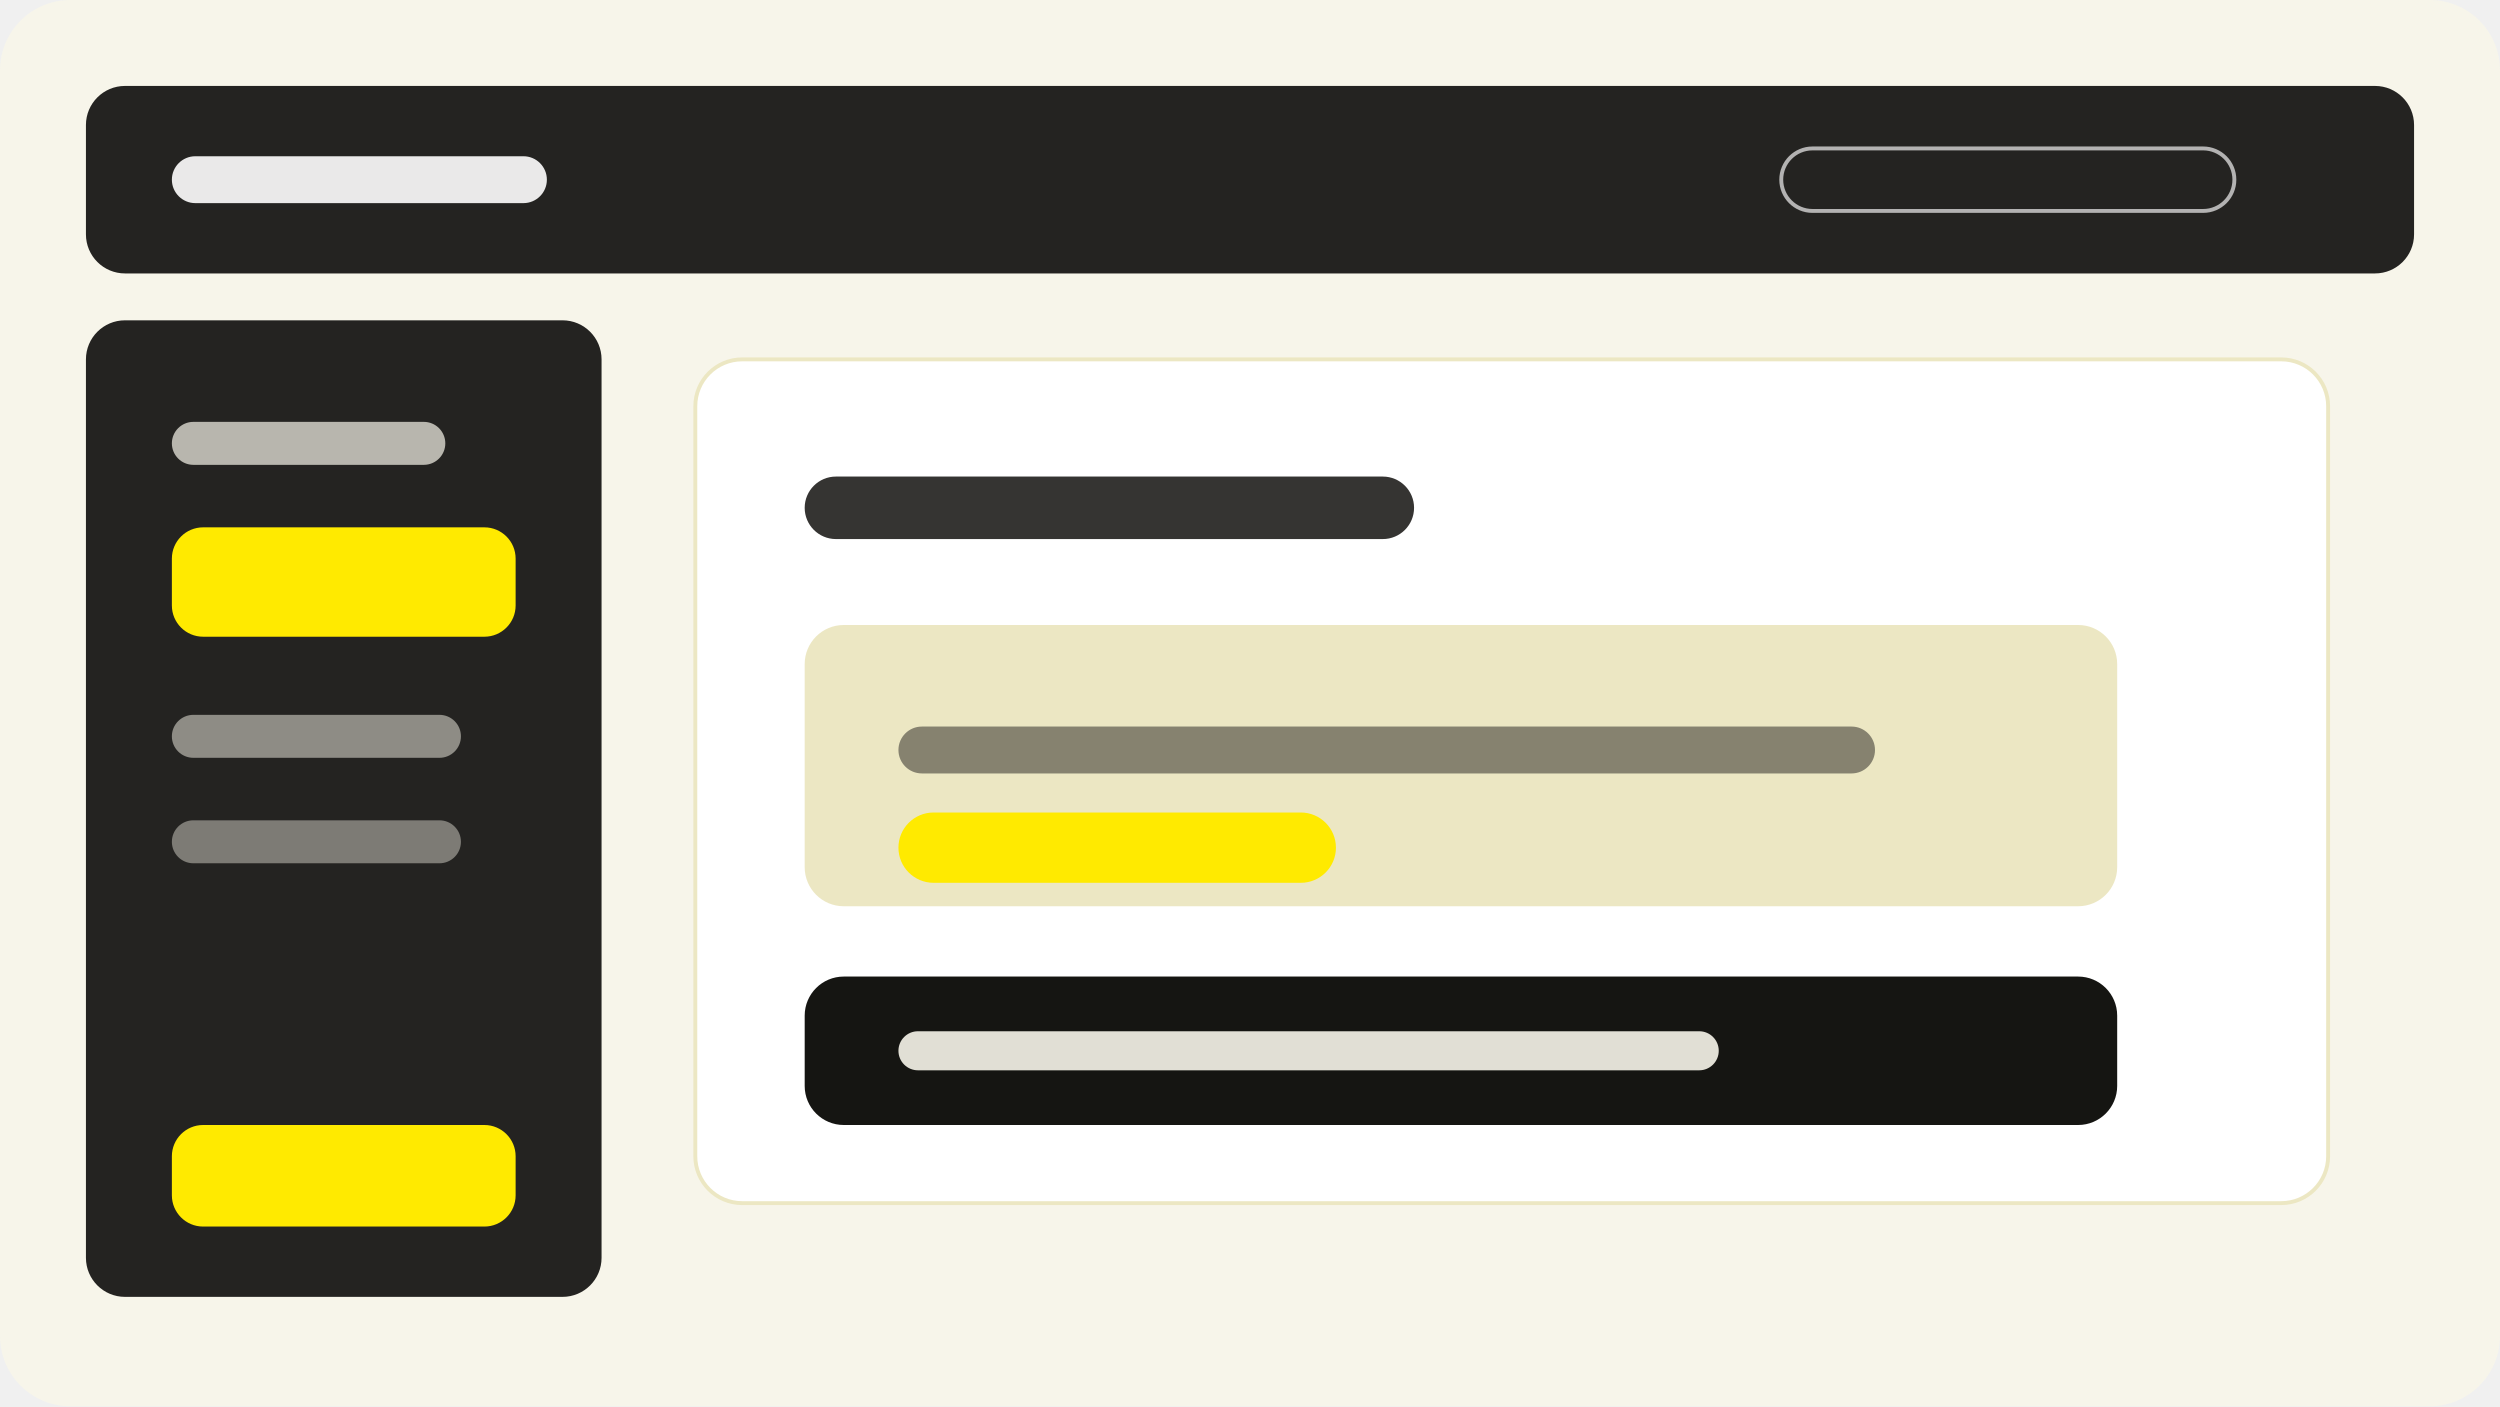
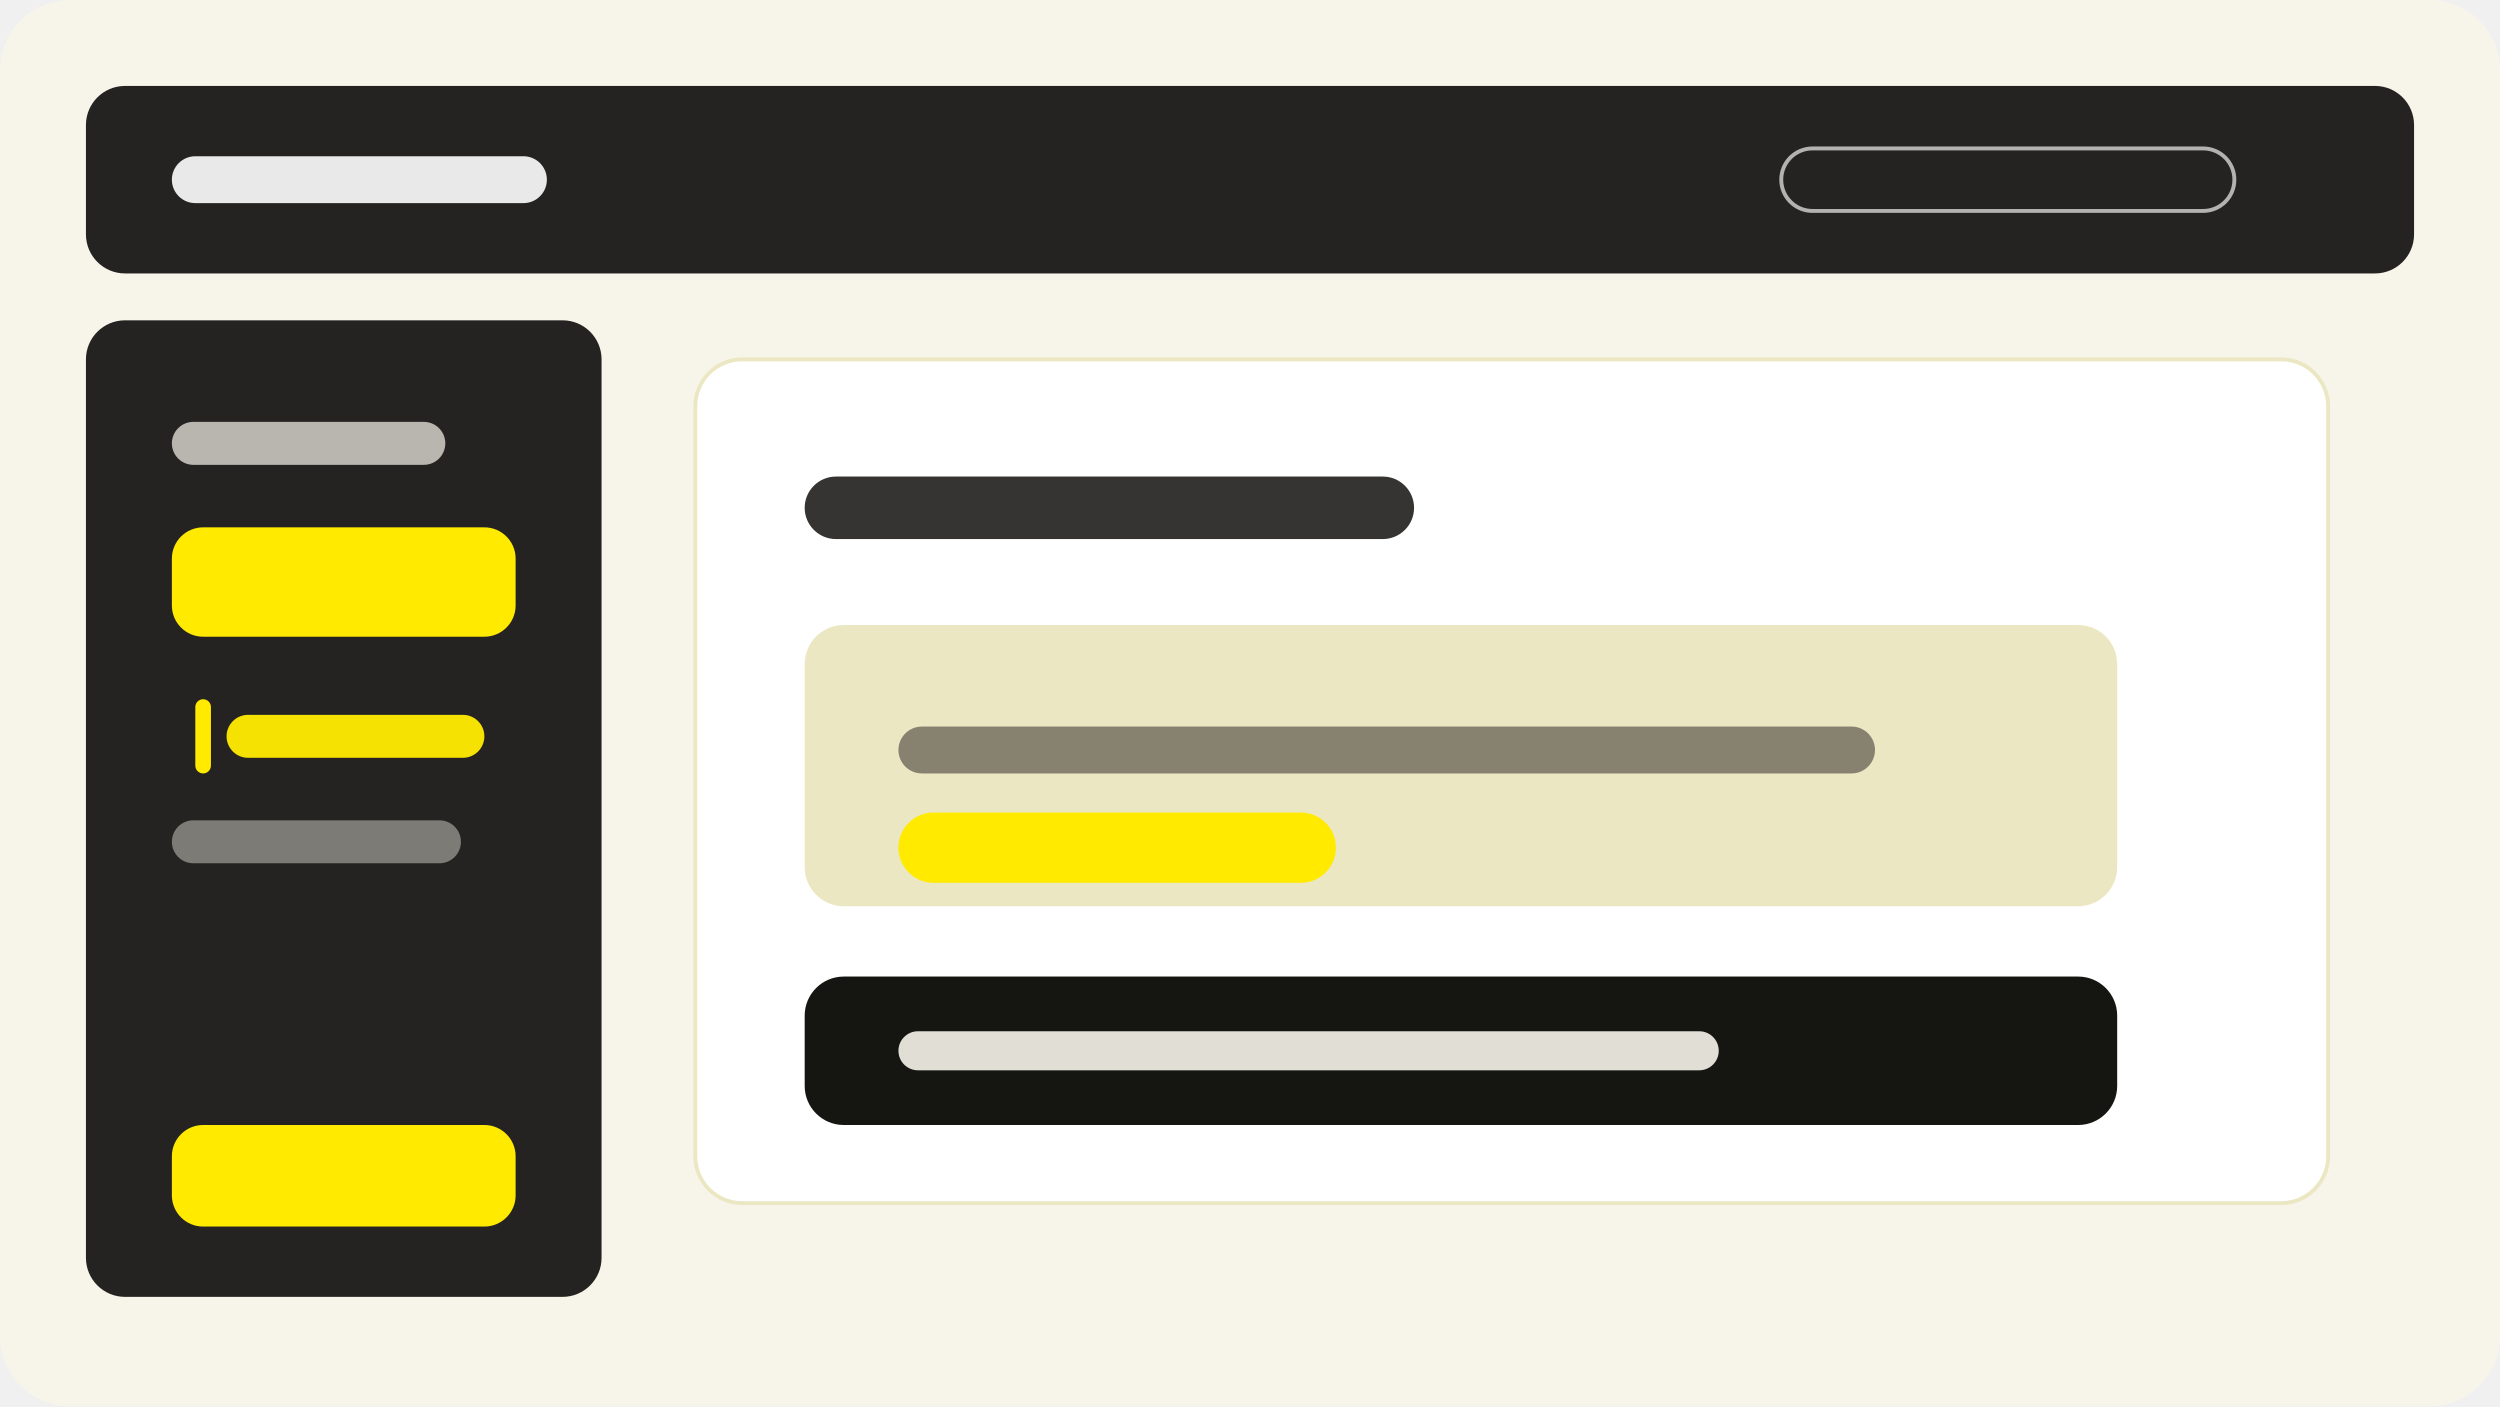
<svg xmlns="http://www.w3.org/2000/svg" width="640" height="360" viewBox="0 0 640 360" role="img" aria-label="Pixelrobots light preview">
  <rect width="640" height="360" rx="18" fill="#f7f5ea" />
  <rect x="22" y="22" width="596" height="48" rx="10" fill="#242321" />
  <rect x="44" y="40" width="96" height="12" rx="6" fill="#ffffff" opacity="0.9" />
  <rect x="456" y="38" width="116" height="16" rx="8" fill="none" stroke="#ffffff" opacity="0.65" />
  <rect x="22" y="82" width="132" height="250" rx="10" fill="#242321" />
  <rect x="44" y="108" width="70" height="11" rx="5.5" fill="#f7f5ea" opacity="0.7" />
  <rect x="44" y="135" width="88" height="28" rx="8" fill="#ffea00" />
-   <rect x="44" y="183" width="74" height="11" rx="5.5" fill="#f7f5ea" opacity="0.5" />
+   <rect x="58" y="183" width="66" height="11" rx="5.5" fill="#ffea00" opacity="0.95" />
+   <rect x="50" y="179" width="4" height="19" rx="2" fill="#ffea00" />
  <rect x="44" y="210" width="74" height="11" rx="5.5" fill="#f7f5ea" opacity="0.42" />
  <rect x="44" y="288" width="88" height="26" rx="8" fill="#ffea00" />
  <rect x="178" y="92" width="418" height="216" rx="12" fill="#ffffff" stroke="#ece7c3" />
  <rect x="206" y="122" width="156" height="16" rx="8" fill="#1f1e1c" opacity="0.9" />
  <rect x="206" y="160" width="336" height="72" rx="10" fill="#ece7c3" />
  <rect x="230" y="186" width="250" height="12" rx="6" fill="#1f1e1c" opacity="0.5" />
  <rect x="230" y="208" width="112" height="18" rx="9" fill="#ffea00" />
  <rect x="206" y="250" width="336" height="38" rx="10" fill="#151512" />
  <rect x="230" y="264" width="210" height="10" rx="5" fill="#f7f5ea" opacity="0.9" />
</svg>
